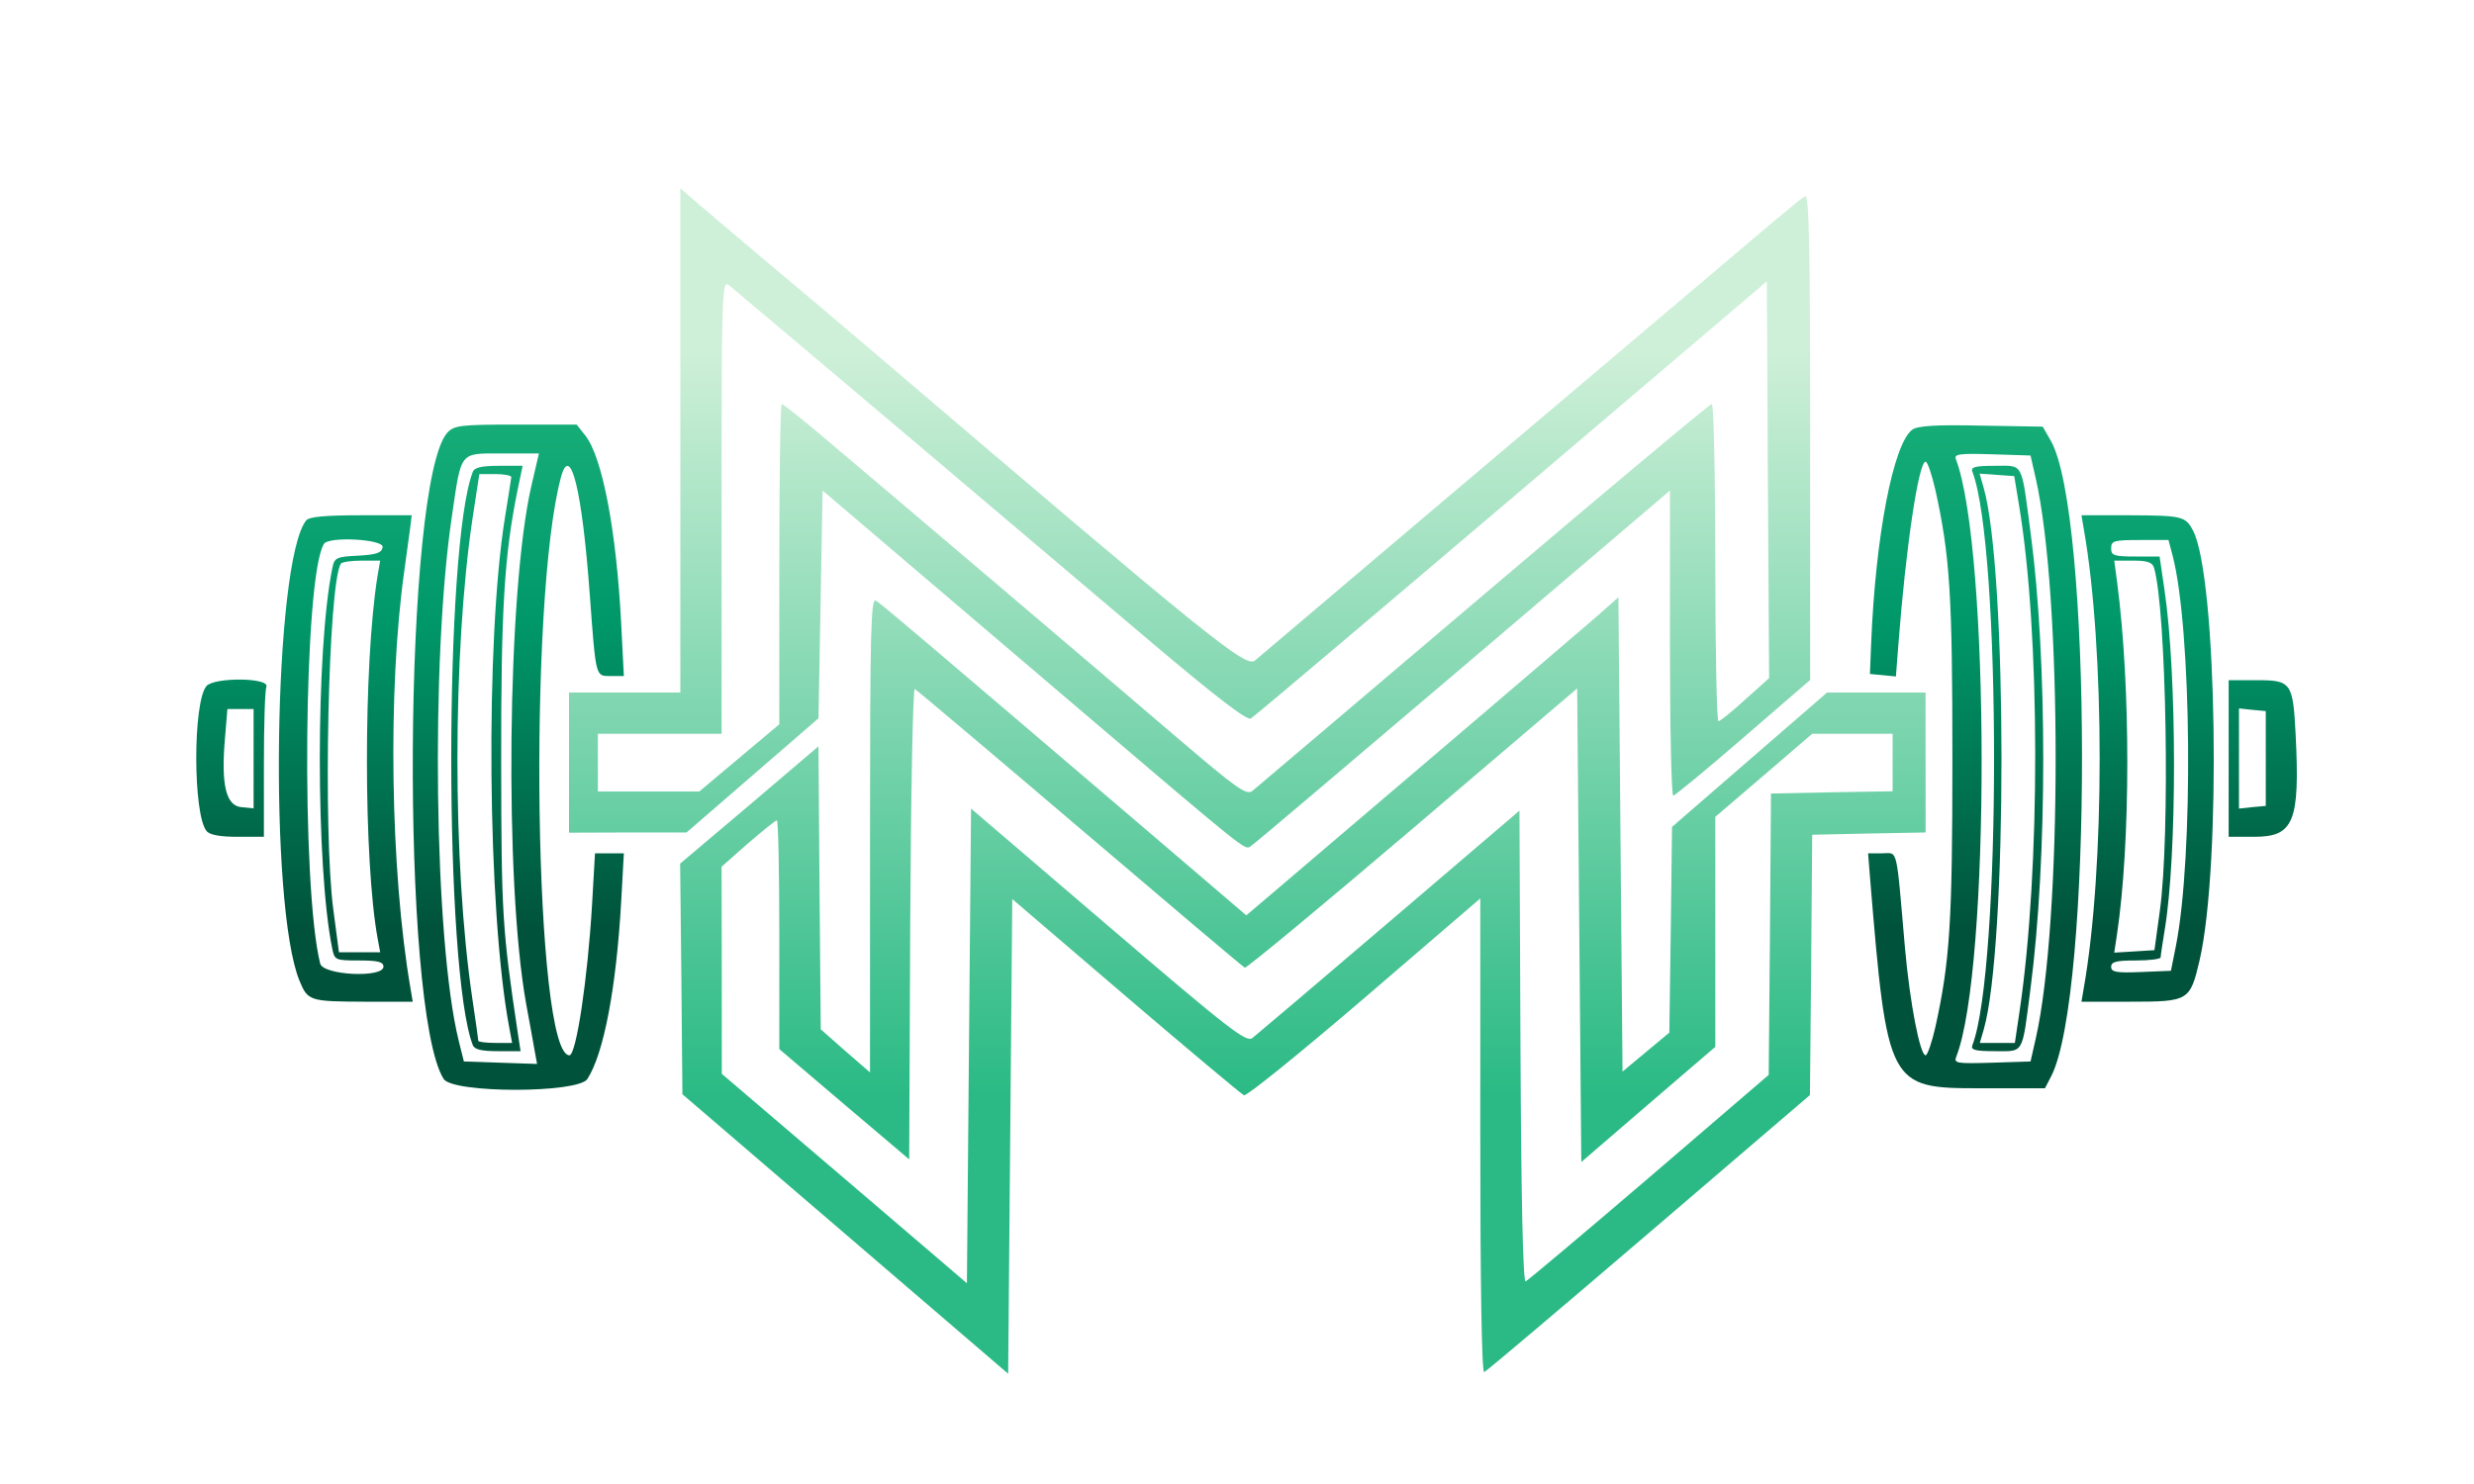
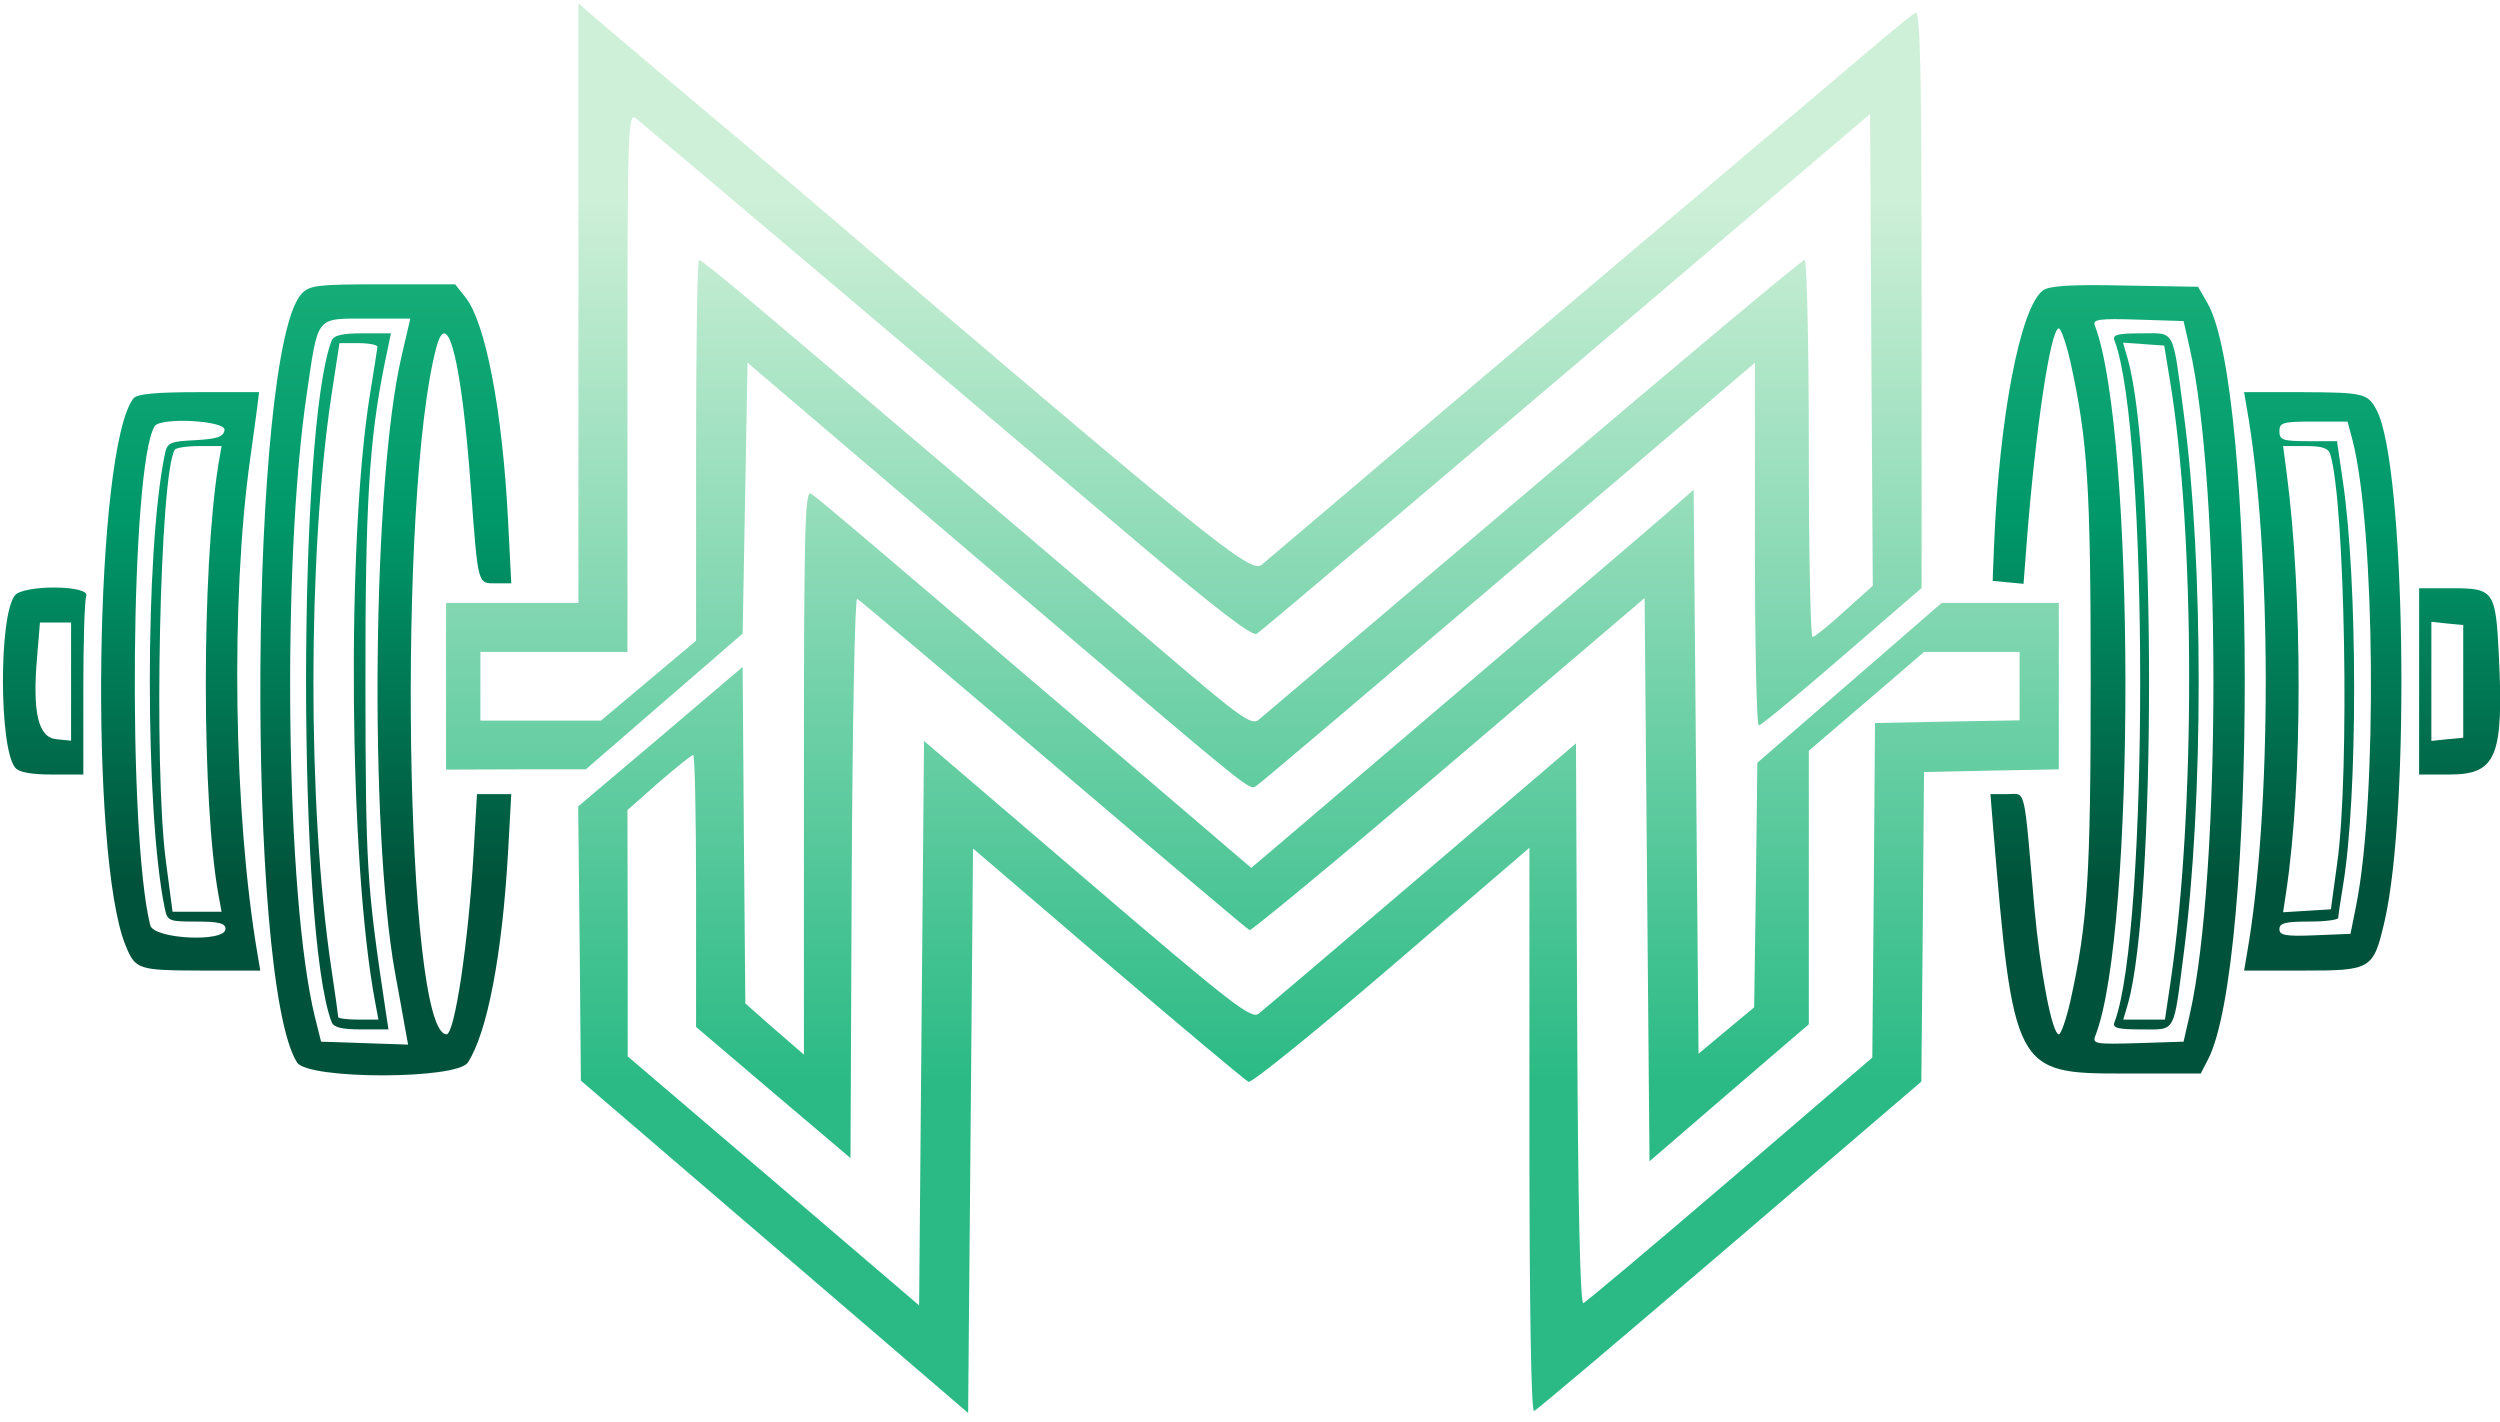
- <svg xmlns="http://www.w3.org/2000/svg" viewBox="0 0 600 360" preserveAspectRatio="xMidYMid meet">
+ <svg xmlns="http://www.w3.org/2000/svg" viewBox="47 45 510 290" preserveAspectRatio="xMidYMid meet">
  <g transform="translate(0,360) scale(0.05,-0.05)" stroke="none">
    <defs>
      <linearGradient id="mGradient" gradientUnits="userSpaceOnUse" x1="0" y1="5500" x2="0" y2="1900">
        <stop offset="0%" stop-color="#cef0d8" />
        <stop offset="100%" stop-color="#2bba85" />
      </linearGradient>
      <linearGradient id="dumbbellGradient" gradientUnits="userSpaceOnUse" x1="0" y1="5400" x2="0" y2="2700">
        <stop offset="0%" stop-color="#1bb27c" />
        <stop offset="45%" stop-color="#009869" />
        <stop offset="100%" stop-color="#00533a" />
      </linearGradient>
    </defs>
    <path fill="url(#mGradient)" d="M3300 5063 l0 -1223 -270 0 -270 0 0 -340 0 -340 285 1 285 0 320 277 320 277 10 552 10 553 311 -265 c171 -146 575 -490 898 -765 854 -728 838 -714 866 -697 14 8 477 401 1030 871 l1005 856 0 -740 c0 -407 7 -740 16 -740 8 0 161 126 340 281 l324 280 0 1181 c0 939 -5 1177 -25 1166 -14 -8 -74 -57 -135 -108 -1387 -1173 -2499 -2115 -2532 -2144 -44 -39 -208 94 -1858 1502 -99 85 -328 279 -510 431 -181 153 -350 296 -375 318 l-45 40 0 -1224z m1060 58 c434 -368 990 -838 1235 -1046 304 -257 454 -372 472 -361 22 13 808 679 2241 1898 l262 223 5 -963 6 -962 -116 -104 c-63 -58 -122 -105 -130 -105 -8 -1 -15 346 -15 769 0 424 -8 770 -17 770 -10 0 -507 -416 -1106 -925 -599 -509 -1104 -937 -1122 -952 -29 -23 -74 9 -369 261 -349 299 -1400 1192 -1719 1461 -101 85 -189 155 -195 155 -7 0 -12 -350 -12 -777 l0 -777 -194 -163 -194 -163 -246 0 -246 0 0 140 0 140 300 0 300 0 0 1102 c0 1042 2 1101 35 1075 18 -15 390 -328 825 -696z" />
    <path fill="url(#mGradient)" d="M4220 3150 l0 -1153 -120 104 -119 105 -6 686 -5 687 -335 -285 -336 -284 6 -560 5 -559 790 -678 790 -678 10 1152 10 1151 550 -471 c303 -259 561 -475 574 -481 13 -5 276 208 585 473 l561 482 0 -1152 c0 -721 7 -1150 19 -1146 11 4 370 308 800 676 l780 668 6 632 5 631 275 6 275 5 0 340 0 339 -239 0 -239 0 -376 -326 -376 -326 -6 -499 -7 -499 -113 -94 -114 -95 -10 1151 -10 1150 -110 -97 c-94 -82 -1238 -1058 -1583 -1351 l-112 -95 -428 366 c-1170 999 -1343 1146 -1369 1161 -24 14 -28 -158 -28 -1136z m1019 30 c432 -368 791 -672 799 -675 8 -3 374 300 813 674 l799 681 10 -1149 10 -1149 325 280 325 279 0 558 0 558 235 201 235 202 195 0 195 0 0 -139 0 -140 -295 -5 -295 -6 -5 -683 -6 -682 -580 -498 c-319 -273 -589 -500 -599 -504 -13 -4 -22 419 -25 1139 l-5 1145 -631 -539 c-347 -296 -646 -550 -664 -564 -29 -24 -114 42 -699 543 l-666 570 -10 -1151 -10 -1152 -594 508 -595 508 0 503 -1 502 128 113 c71 61 134 112 140 112 7 0 12 -250 12 -555 l0 -555 315 -268 315 -267 5 1144 c3 629 13 1141 22 1138 9 -4 369 -308 802 -677z" />
    <path fill="url(#dumbbellGradient)" d="M2170 5101 c-213 -236 -228 -2804 -18 -3136 45 -70 651 -70 697 0 79 122 140 438 164 860 l13 235 -70 0 -70 0 -14 -245 c-21 -361 -77 -735 -110 -735 -170 0 -202 2207 -41 2805 46 169 103 -64 140 -575 30 -402 27 -390 102 -390 l63 0 -13 255 c-23 449 -91 807 -174 912 l-42 53 -295 0 c-269 0 -299 -4 -332 -39z m408 -256 c-118 -506 -132 -1928 -26 -2515 16 -88 35 -190 41 -226 l12 -66 -177 6 -178 6 -25 100 c-119 483 -137 1846 -33 2546 47 319 34 304 245 304 l177 0 -36 -155z" />
    <path fill="url(#dumbbellGradient)" d="M2293 4910 c-139 -361 -139 -2419 0 -2780 8 -22 42 -30 122 -30 l110 0 -13 85 c-76 508 -80 573 -81 1315 -1 743 15 1003 78 1315 l26 125 -115 0 c-84 0 -119 -8 -127 -30z m187 -25 c-1 -8 -14 -94 -30 -191 -97 -595 -86 -1913 20 -2479 l14 -75 -82 0 c-45 0 -82 5 -82 10 0 6 -13 98 -29 205 -97 655 -96 1679 1 2330 l33 215 77 0 c43 0 78 -7 78 -15z" />
    <path fill="url(#dumbbellGradient)" d="M9275 5115 c-92 -69 -178 -516 -199 -1035 l-6 -150 63 -6 63 -6 12 156 c36 469 98 886 132 886 9 0 30 -61 47 -135 71 -321 83 -509 83 -1305 0 -796 -12 -984 -83 -1305 -17 -74 -38 -135 -47 -135 -27 0 -76 253 -100 520 -44 505 -33 460 -111 460 l-68 0 10 -125 c83 -1003 89 -1015 530 -1015 l318 0 30 58 c201 389 199 2741 -3 3086 l-38 66 -300 5 c-218 5 -308 -1 -333 -20z m599 -235 c129 -565 129 -2155 0 -2720 l-25 -110 -187 -6 c-173 -5 -186 -3 -173 30 165 420 163 2465 -2 2898 -10 25 16 29 175 24 l187 -6 25 -110z" />
    <path fill="url(#dumbbellGradient)" d="M9567 4911 c140 -365 140 -2417 0 -2782 -9 -23 12 -29 110 -29 142 0 130 -21 172 305 82 629 82 1595 1 2205 -47 356 -33 330 -174 330 -97 0 -118 -6 -109 -29z m226 -161 c104 -622 105 -1769 3 -2455 l-23 -155 -85 0 -85 0 19 65 c115 401 115 2230 -1 2631 l-19 66 84 -6 84 -6 23 -140z" />
    <path fill="url(#dumbbellGradient)" d="M1485 4675 c-158 -199 -182 -1873 -32 -2234 40 -97 49 -100 313 -101 l236 0 -11 65 c-98 571 -111 1451 -30 2025 11 77 23 169 28 205 l8 65 -246 0 c-173 0 -252 -7 -266 -25z m371 -130 c-5 -28 -31 -36 -120 -41 -105 -5 -114 -10 -124 -60 -81 -393 -81 -1456 0 -1849 11 -53 16 -55 130 -55 92 0 118 -7 118 -30 0 -56 -293 -42 -307 15 -93 373 -80 1878 18 2036 23 38 293 23 285 -16z m-25 -140 c-69 -432 -68 -1384 1 -1760 l12 -65 -100 0 -100 0 -27 205 c-51 382 -25 1581 36 1680 5 8 50 15 100 15 l91 0 -13 -75z" />
    <path fill="url(#dumbbellGradient)" d="M10107 4635 c103 -581 103 -1649 0 -2230 l-11 -65 239 0 c281 0 288 4 334 201 106 458 85 1864 -32 2085 -36 69 -53 73 -304 74 l-237 0 11 -65z m431 -130 c93 -358 102 -1460 16 -1895 l-24 -120 -145 -6 c-120 -5 -145 0 -145 25 0 25 25 31 120 31 66 0 120 7 120 15 0 8 9 69 20 135 60 362 60 1234 -1 1646 l-24 164 -117 0 c-105 0 -118 5 -118 40 0 36 13 40 139 40 l139 0 20 -75z m-90 -60 c60 -203 79 -1301 28 -1665 l-26 -190 -97 -6 -98 -6 13 86 c67 448 67 1211 1 1711 l-14 105 91 0 c70 0 94 -8 102 -35z" />
    <path fill="url(#dumbbellGradient)" d="M1001 3871 c-66 -80 -65 -624 1 -703 15 -19 66 -28 150 -28 l128 0 0 348 c0 192 5 363 12 380 17 45 -255 47 -291 3z m229 -352 l0 -241 -60 6 c-74 7 -98 109 -79 331 l12 145 64 0 63 0 0 -241z" />
    <path fill="url(#dumbbellGradient)" d="M10810 3520 l0 -380 124 0 c192 0 222 73 201 494 -13 256 -21 266 -192 266 l-133 0 0 -380z m180 0 l0 -230 -65 -6 -65 -7 0 243 0 243 65 -7 65 -6 0 -230z" />
  </g>
</svg>
